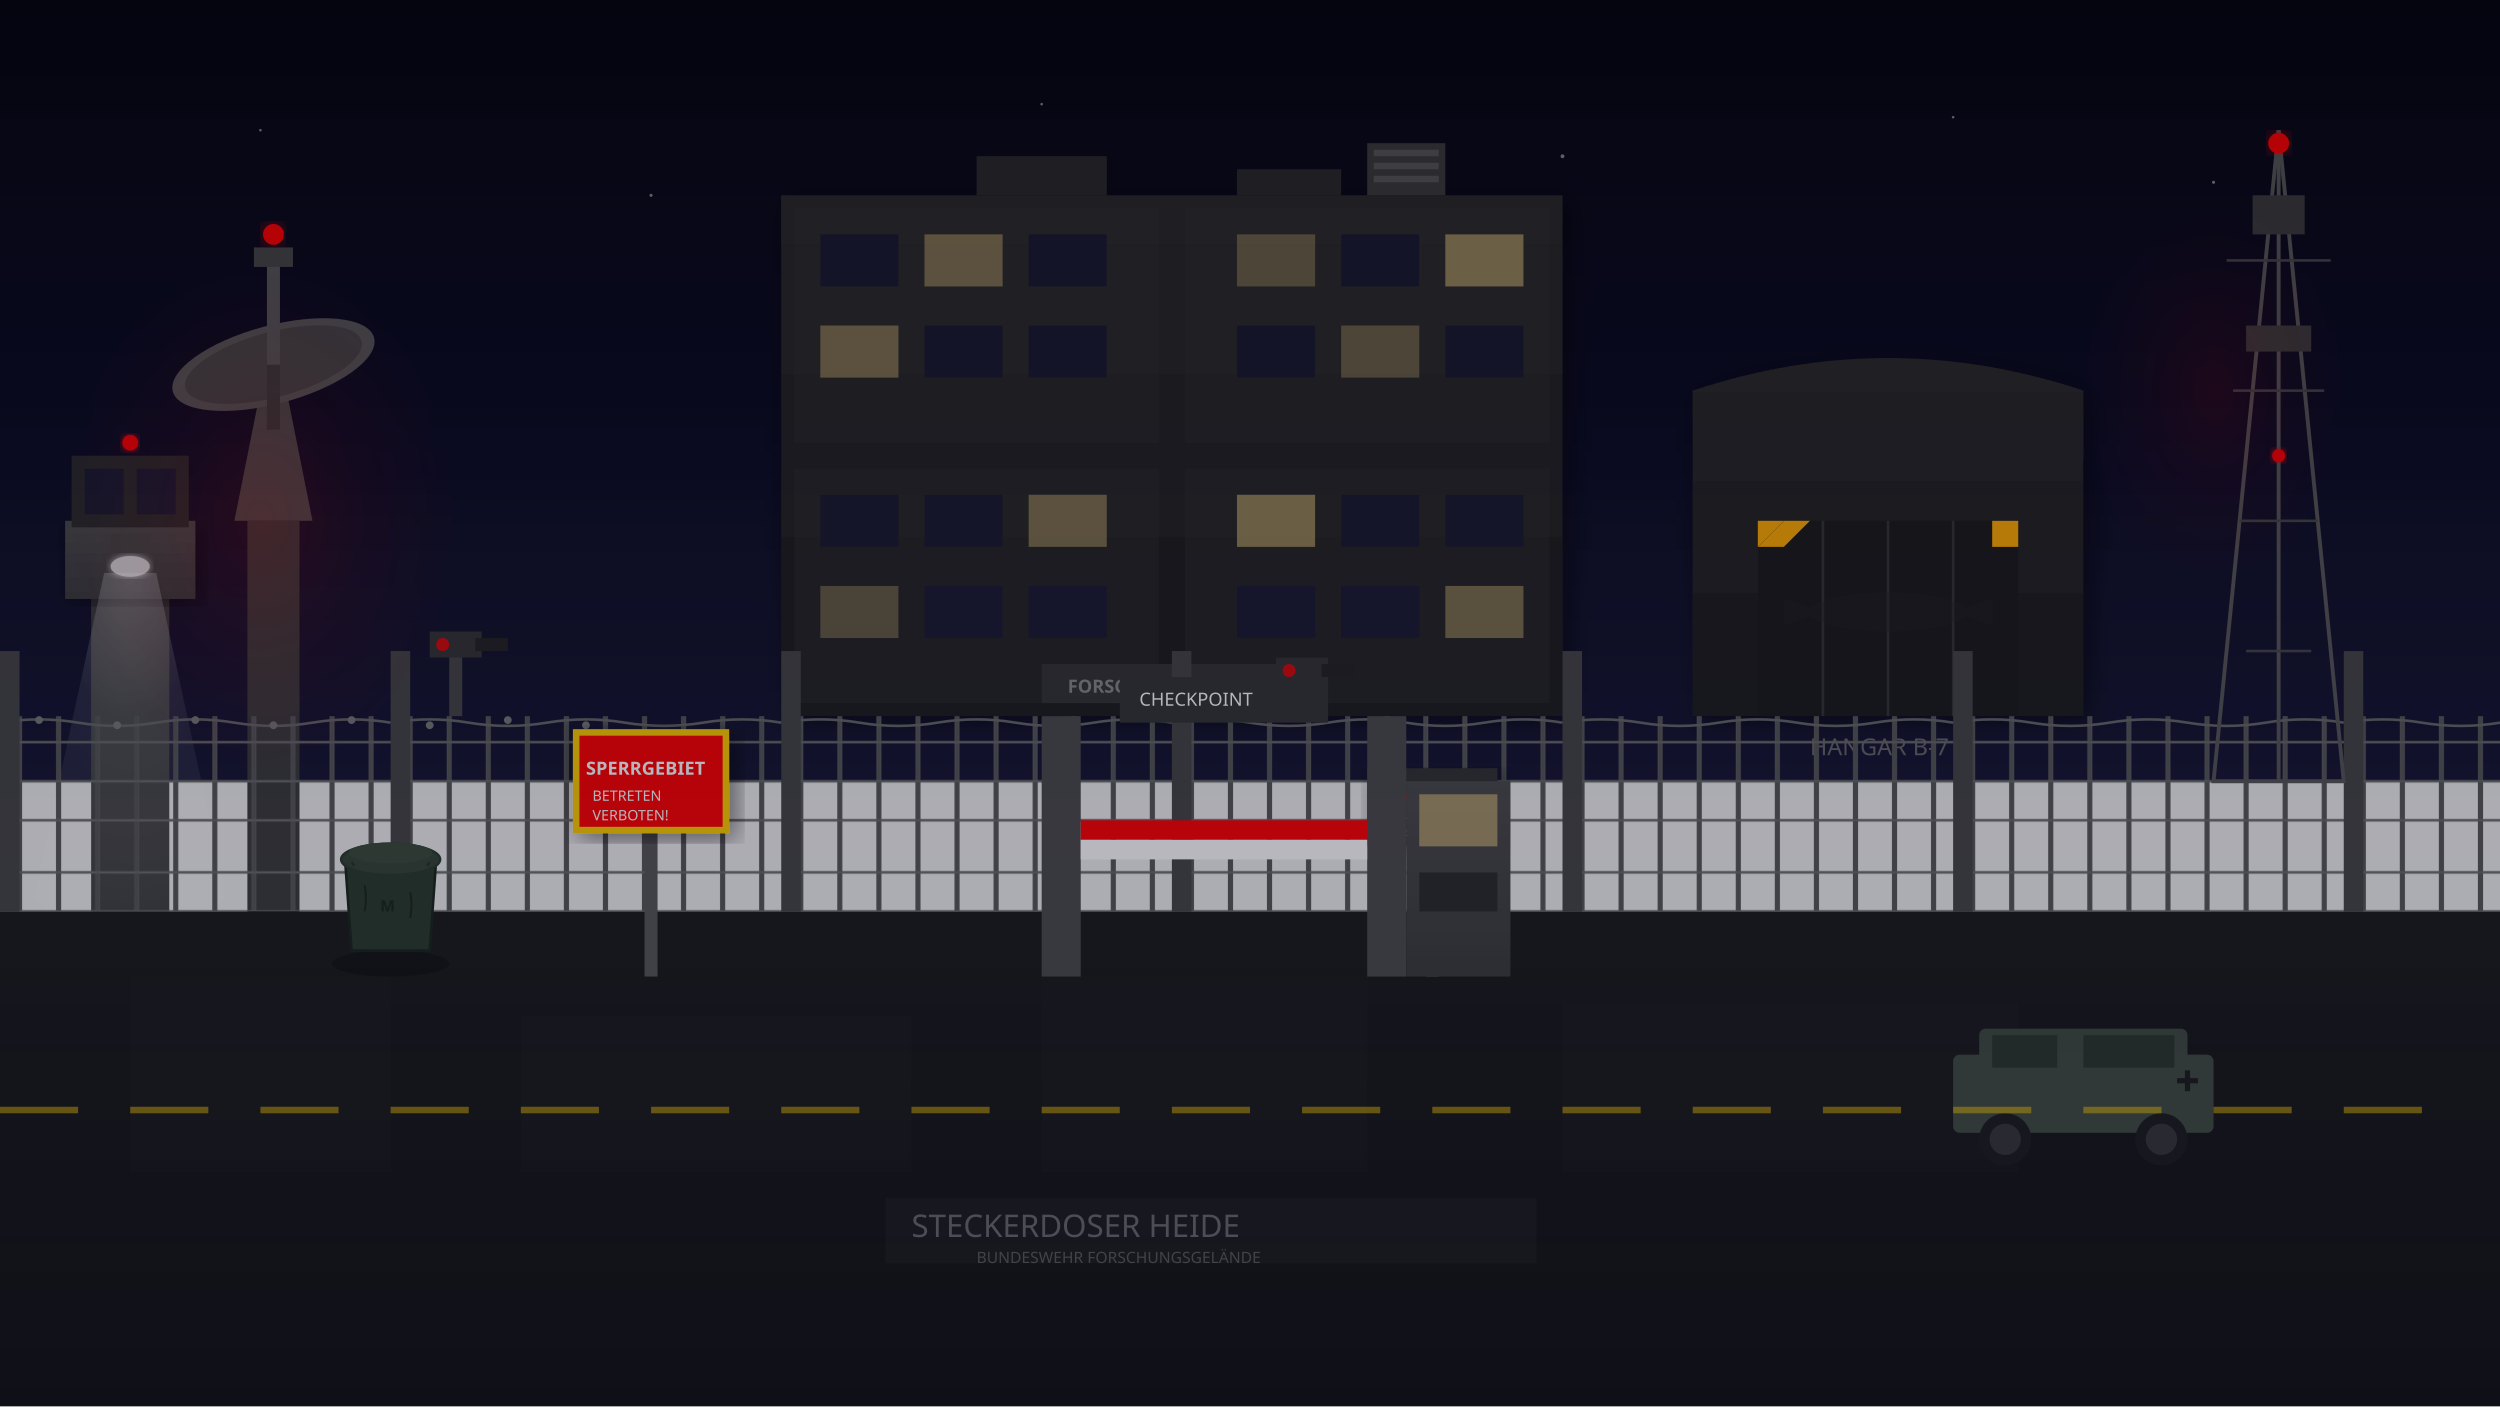
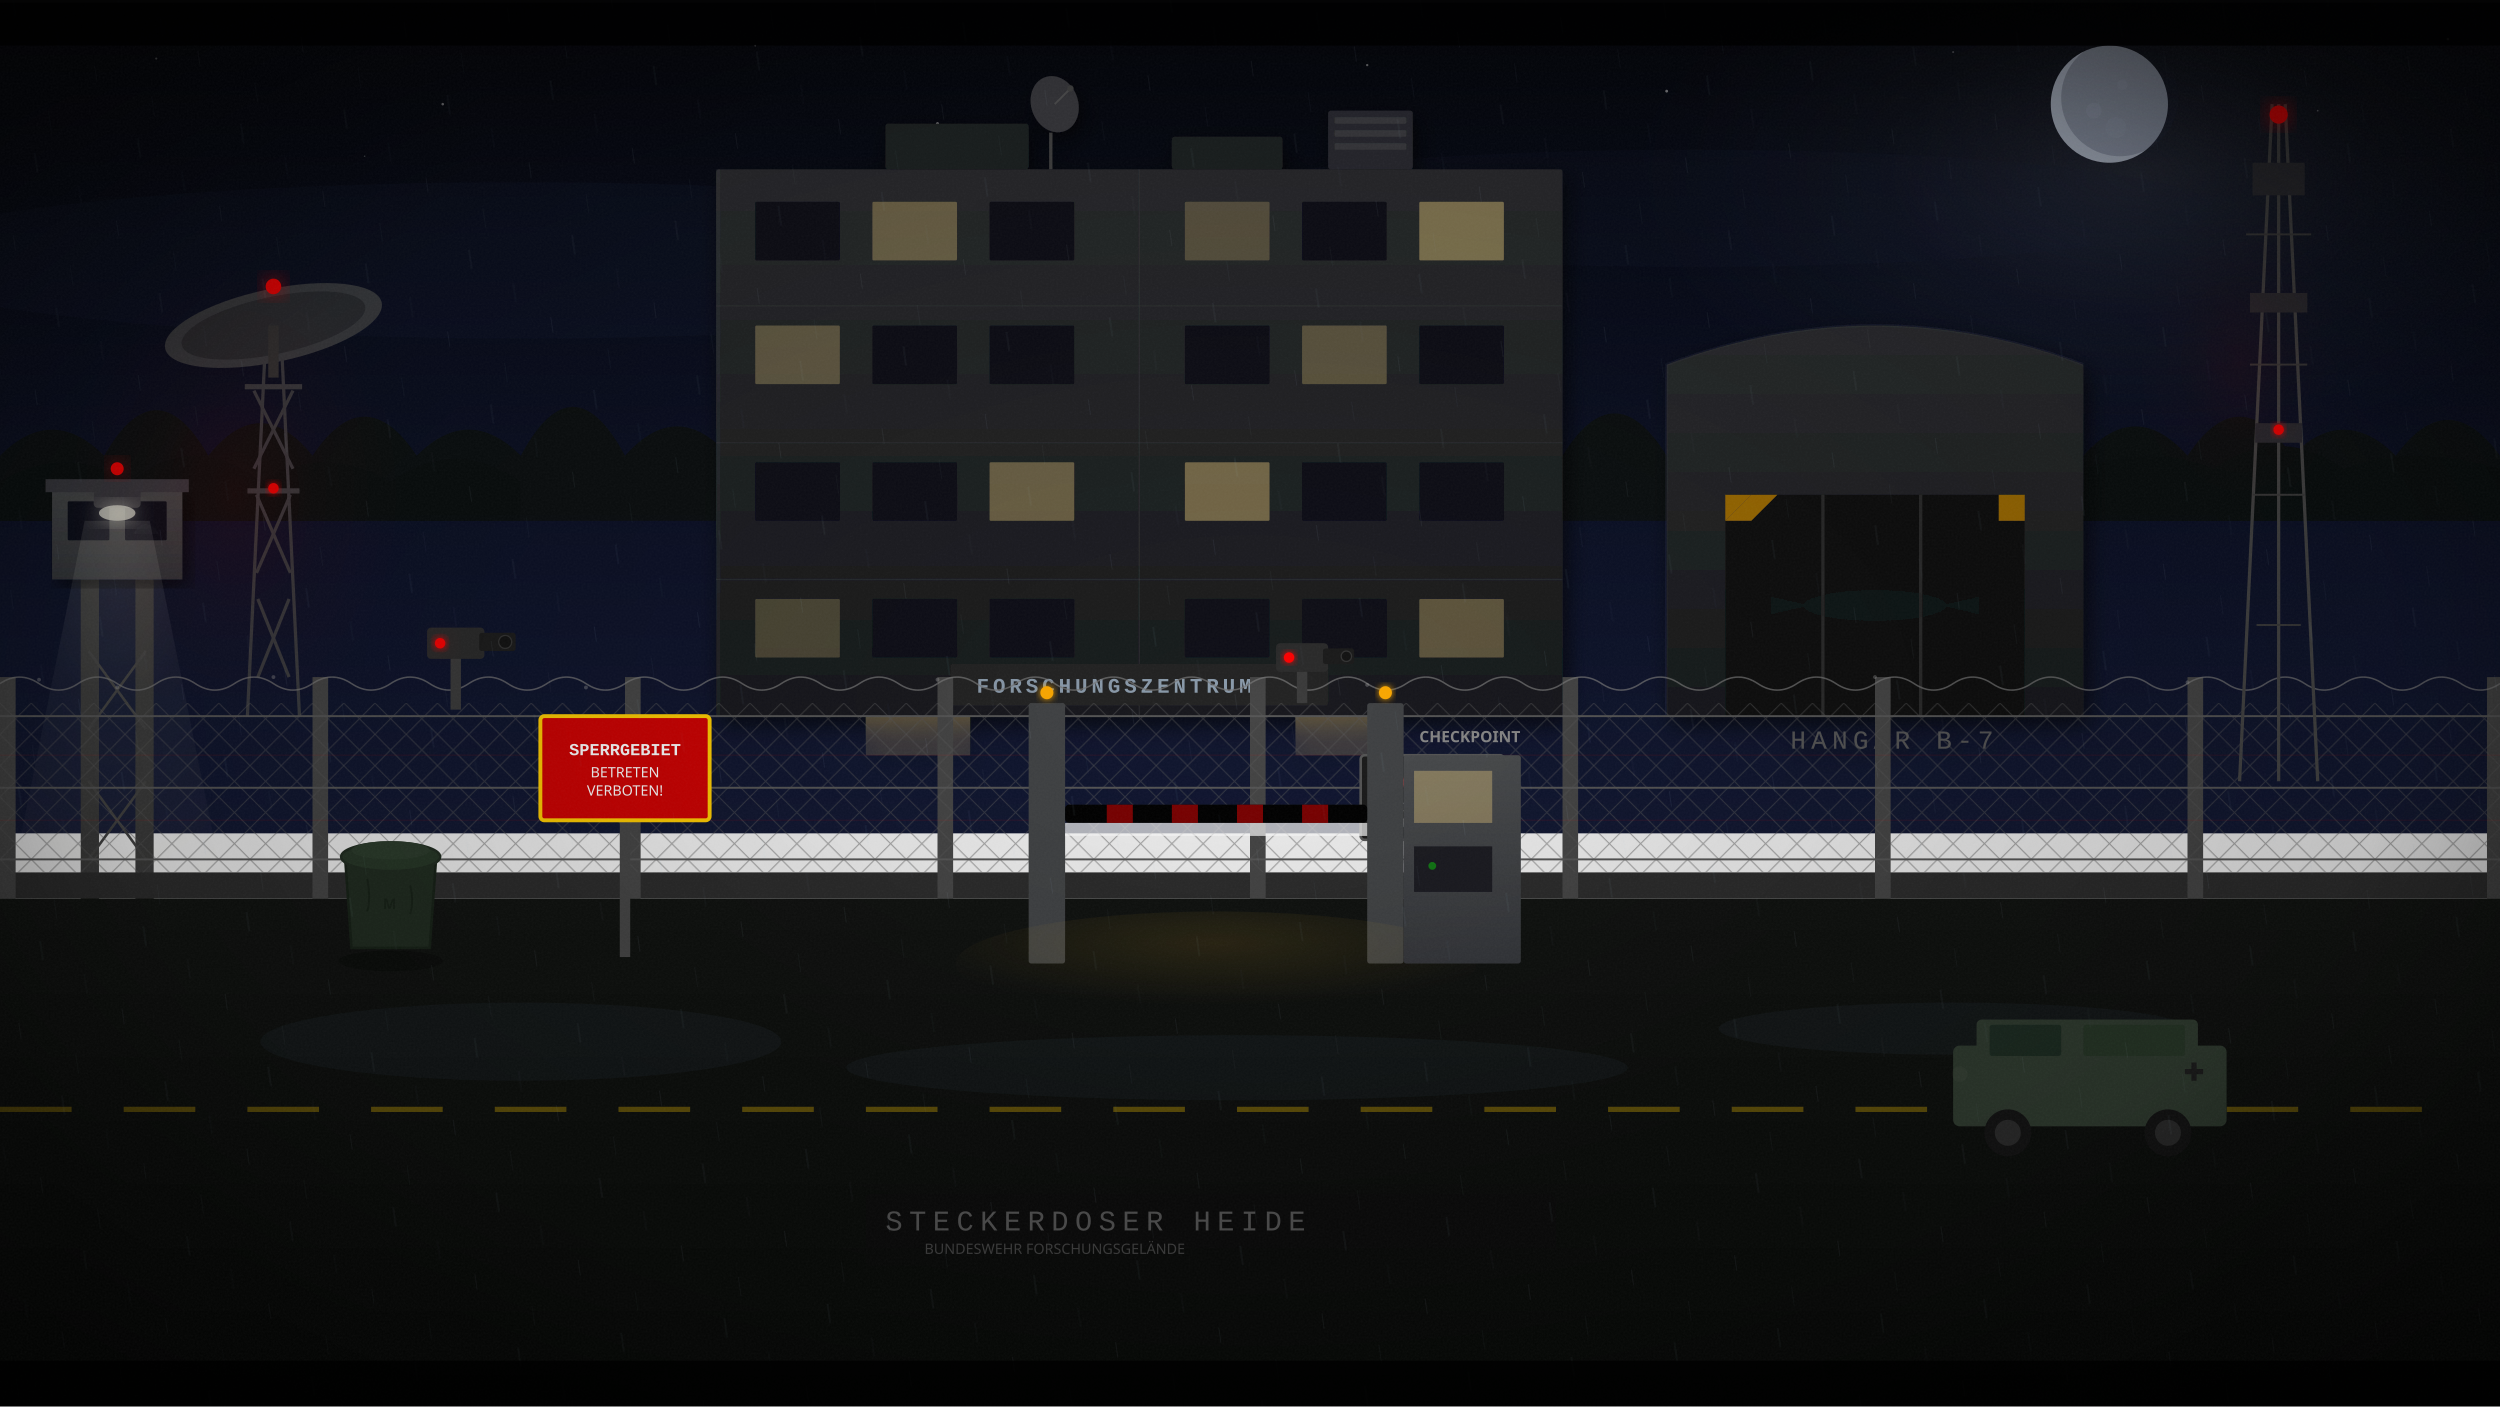
<svg xmlns="http://www.w3.org/2000/svg" viewBox="0 0 1920 1080">
  <defs>
-     <linearGradient id="nightSky" x1="0%" y1="0%" x2="0%" y2="100%">
-       <stop offset="0%" style="stop-color:#050510" />
-       <stop offset="50%" style="stop-color:#0a0a20" />
-       <stop offset="100%" style="stop-color:#151530" />
+     <linearGradient id="nightSky" x1="0" y1="0" x2="0" y2="1">
+       <stop offset="0%" stop-color="#020308" />
+       <stop offset="30%" stop-color="#060a18" />
+       <stop offset="60%" stop-color="#0a0f25" />
+       <stop offset="100%" stop-color="#0f1530" />
    </linearGradient>
-     <linearGradient id="ground" x1="0%" y1="0%" x2="0%" y2="100%">
-       <stop offset="0%" style="stop-color:#1a1a1a" />
-       <stop offset="100%" style="stop-color:#0d0d0d" />
+     <linearGradient id="ground" x1="0" y1="0" x2="0" y2="1">
+       <stop offset="0%" stop-color="#0e100e" />
+       <stop offset="100%" stop-color="#060806" />
    </linearGradient>
-     <linearGradient id="buildingGrad" x1="0%" y1="0%" x2="0%" y2="100%">
-       <stop offset="0%" style="stop-color:#2a2a2a" />
-       <stop offset="100%" style="stop-color:#1a1a1a" />
+     <linearGradient id="buildingGrad" x1="0" y1="0" x2="0" y2="1">
+       <stop offset="0%" stop-color="#2a2c2e" />
+       <stop offset="100%" stop-color="#16181a" />
    </linearGradient>
-     <linearGradient id="concreteGrad" x1="0%" y1="0%" x2="0%" y2="100%">
-       <stop offset="0%" style="stop-color:#4a4a4a" />
-       <stop offset="100%" style="stop-color:#3a3a3a" />
+     <linearGradient id="concreteGrad" x1="0" y1="0" x2="0" y2="1">
+       <stop offset="0%" stop-color="#484a4c" />
+       <stop offset="100%" stop-color="#34363a" />
    </linearGradient>
+     <linearGradient id="asphaltGrad" x1="0" y1="0" x2="0" y2="1">
+       <stop offset="0%" stop-color="#1a1c1a" />
+       <stop offset="100%" stop-color="#0c0e0c" />
+     </linearGradient>
+     <radialGradient id="moonGlow" cx="85%" cy="12%" r="20%">
+       <stop offset="0%" stop-color="rgba(200,210,240,0.15)" />
+       <stop offset="50%" stop-color="rgba(150,170,210,0.05)" />
+       <stop offset="100%" stop-color="rgba(100,120,160,0)" />
+     </radialGradient>
+     <radialGradient id="searchBeam" cx="50%" cy="0%" r="100%">
+       <stop offset="0%" stop-color="rgba(255,255,240,0.25)" />
+       <stop offset="30%" stop-color="rgba(255,255,240,0.08)" />
+       <stop offset="100%" stop-color="rgba(255,255,240,0)" />
+     </radialGradient>
+     <radialGradient id="windowWarm" cx="50%" cy="50%" r="50%">
+       <stop offset="0%" stop-color="rgba(255,220,140,0.5)" />
+       <stop offset="100%" stop-color="rgba(255,200,100,0)" />
+     </radialGradient>
    <radialGradient id="redGlow" cx="50%" cy="50%" r="50%">
-       <stop offset="0%" style="stop-color:#ff0000;stop-opacity:0.8" />
-       <stop offset="50%" style="stop-color:#ff0000;stop-opacity:0.3" />
-       <stop offset="100%" style="stop-color:#ff0000;stop-opacity:0" />
-     </radialGradient>
-     <radialGradient id="searchLight" cx="50%" cy="0%" r="100%">
-       <stop offset="0%" style="stop-color:#ffffff;stop-opacity:0.3" />
-       <stop offset="30%" style="stop-color:#ffffff;stop-opacity:0.1" />
-       <stop offset="100%" style="stop-color:#ffffff;stop-opacity:0" />
-     </radialGradient>
-     <radialGradient id="windowLight" cx="50%" cy="50%" r="50%">
-       <stop offset="0%" style="stop-color:#ffdd88;stop-opacity:0.6" />
-       <stop offset="100%" style="stop-color:#ffdd88;stop-opacity:0" />
-     </radialGradient>
-     <filter id="glow">
+       <stop offset="0%" stop-color="rgba(255,0,0,0.7)" />
+       <stop offset="50%" stop-color="rgba(255,0,0,0.2)" />
+       <stop offset="100%" stop-color="rgba(255,0,0,0)" />
+     </radialGradient>
+     <radialGradient id="gateLightGlow" cx="50%" cy="30%" r="60%">
+       <stop offset="0%" stop-color="rgba(255,200,50,0.4)" />
+       <stop offset="100%" stop-color="rgba(255,200,50,0)" />
+     </radialGradient>
+     <radialGradient id="vignette" cx="50%" cy="50%" r="65%">
+       <stop offset="0%" stop-color="transparent" />
+       <stop offset="70%" stop-color="rgba(0,0,0,0.2)" />
+       <stop offset="100%" stop-color="rgba(0,0,0,0.65)" />
+     </radialGradient>
+     <filter id="glow" x="-30%" y="-30%" width="160%" height="160%">
      <feGaussianBlur stdDeviation="3" result="blur" />
      <feMerge>
        <feMergeNode in="blur" />
        <feMergeNode in="SourceGraphic" />
      </feMerge>
    </filter>
-     <filter id="strongGlow">
+     <filter id="strongGlow" x="-50%" y="-50%" width="200%" height="200%">
      <feGaussianBlur stdDeviation="8" result="blur" />
      <feMerge>
        <feMergeNode in="blur" />
        <feMergeNode in="SourceGraphic" />
      </feMerge>
    </filter>
-     <filter id="shadow">
-       <feDropShadow dx="5" dy="5" stdDeviation="10" flood-opacity="0.5" />
+     <filter id="shadow" x="-5%" y="-5%" width="115%" height="115%">
+       <feDropShadow dx="4" dy="6" stdDeviation="8" flood-color="rgba(0,0,0,0.7)" />
    </filter>
-     <pattern id="fencePattern" patternUnits="userSpaceOnUse" width="30" height="100">
-       <rect x="13" y="0" width="4" height="100" fill="#555" />
-       <line x1="0" y1="20" x2="30" y2="20" stroke="#666" stroke-width="2" />
-       <line x1="0" y1="50" x2="30" y2="50" stroke="#666" stroke-width="2" />
-       <line x1="0" y1="80" x2="30" y2="80" stroke="#666" stroke-width="2" />
+     <filter id="filmGrain">
+       <feTurbulence type="fractalNoise" baseFrequency="0.65" numOctaves="3" result="noise" />
+       <feColorMatrix type="saturate" values="0" in="noise" result="grayNoise" />
+       <feBlend in="SourceGraphic" in2="grayNoise" mode="multiply" />
+     </filter>
+     <pattern id="fenceWire" patternUnits="userSpaceOnUse" width="24" height="24">
+       <line x1="0" y1="0" x2="24" y2="24" stroke="#555" stroke-width="0.8" />
+       <line x1="24" y1="0" x2="0" y2="24" stroke="#555" stroke-width="0.8" />
+     </pattern>
+     <pattern id="rain" patternUnits="userSpaceOnUse" width="80" height="120" patternTransform="rotate(-8)">
+       <line x1="10" y1="0" x2="10" y2="15" stroke="rgba(180,200,220,0.12)" stroke-width="0.8" />
+       <line x1="40" y1="30" x2="40" y2="45" stroke="rgba(180,200,220,0.08)" stroke-width="0.6" />
+       <line x1="65" y1="60" x2="65" y2="72" stroke="rgba(180,200,220,0.1)" stroke-width="0.7" />
+       <line x1="25" y1="90" x2="25" y2="105" stroke="rgba(180,200,220,0.07)" stroke-width="0.6" />
    </pattern>
  </defs>
-   <rect width="1920" height="600" fill="url(#nightSky)" />
-   <g fill="#fff" opacity="0.5">
-     <circle cx="200" cy="100" r="1" />
-     <circle cx="500" cy="150" r="1.2" />
-     <circle cx="800" cy="80" r="1" />
-     <circle cx="1200" cy="120" r="1.5" />
-     <circle cx="1500" cy="90" r="1" />
-     <circle cx="1700" cy="140" r="1.2" />
-   </g>
-   <g transform="translate(600, 150)">
-     <rect width="600" height="400" fill="url(#buildingGrad)" filter="url(#shadow)" />
-     <g fill="#333" opacity="0.3">
-       <rect x="10" y="10" width="280" height="180" />
-       <rect x="310" y="10" width="280" height="180" />
-       <rect x="10" y="210" width="280" height="180" />
-       <rect x="310" y="210" width="280" height="180" />
-     </g>
+   <rect width="1920" height="640" fill="url(#nightSky)" />
+   <g fill="#fff">
+     <circle cx="120" cy="45" r="0.8" opacity="0.4" />
+     <circle cx="340" cy="80" r="1" opacity="0.5" />
+     <circle cx="580" cy="35" r="0.7" opacity="0.35" />
+     <circle cx="720" cy="95" r="1.2" opacity="0.55">
+       <animate attributeName="opacity" values="0.55;0.3;0.55" dur="4s" repeatCount="indefinite" />
+     </circle>
+     <circle cx="1050" cy="50" r="0.9" opacity="0.4" />
+     <circle cx="1280" cy="70" r="1.1" opacity="0.5">
+       <animate attributeName="opacity" values="0.5;0.25;0.5" dur="5s" repeatCount="indefinite" />
+     </circle>
+     <circle cx="1500" cy="40" r="0.8" opacity="0.3" />
+     <circle cx="1780" cy="85" r="0.7" opacity="0.4" />
+     <circle cx="1880" cy="30" r="1" opacity="0.45" />
+     <circle cx="280" cy="120" r="0.6" opacity="0.3" />
+     <circle cx="950" cy="110" r="0.8" opacity="0.35" />
+   </g>
+   <g transform="translate(1620, 80)">
+     <circle cx="0" cy="0" r="45" fill="#c8d0e0" opacity="0.9" />
+     <circle cx="8" cy="-5" r="45" fill="url(#nightSky)" opacity="0.25" />
+     <circle cx="-12" cy="5" r="6" fill="rgba(160,170,190,0.3)" />
+     <circle cx="10" cy="-15" r="4" fill="rgba(160,170,190,0.25)" />
+     <circle cx="5" cy="18" r="8" fill="rgba(160,170,190,0.2)" />
+   </g>
+   <rect width="1920" height="1080" fill="url(#moonGlow)" />
+   <g opacity="0.15">
+     <ellipse cx="400" cy="200" rx="500" ry="60" fill="#1a2040">
+       <animateTransform attributeName="transform" type="translate" values="0,0;80,0;0,0" dur="40s" repeatCount="indefinite" />
+     </ellipse>
+     <ellipse cx="1300" cy="160" rx="400" ry="45" fill="#151a35">
+       <animateTransform attributeName="transform" type="translate" values="0,0;-60,0;0,0" dur="35s" repeatCount="indefinite" />
+     </ellipse>
+   </g>
+   <g opacity="0.8">
+     <path d="M0,350 Q40,310 80,350 Q120,280 160,350 Q200,300 240,350 Q280,290 320,350 Q360,310 400,350 Q440,275 480,350 Q520,305 560,350 Q600,285 640,350 Q680,310 720,350 Q760,295 800,350 Q840,315 880,350 Q920,280 960,350 Q1000,305 1040,350 Q1080,290 1120,350 Q1160,310 1200,350 Q1240,285 1280,350 Q1320,300 1360,350 Q1400,290 1440,350 Q1480,315 1520,350 Q1560,280 1600,350 Q1640,305 1680,350 Q1720,290 1760,350 Q1800,310 1840,350 Q1880,295 1920,350 L1920,400 L0,400 Z" fill="#0a0e0a" />
+     <path d="M0,370 Q50,340 100,370 Q150,330 200,370 Q250,340 300,370 Q350,335 400,370 L400,400 L0,400 Z" fill="#080c08" />
+     <path d="M1500,360 Q1550,330 1600,360 Q1650,340 1700,360 Q1750,325 1800,360 Q1850,340 1920,360 L1920,400 L1500,400 Z" fill="#080c08" />
+   </g>
+   <g transform="translate(550, 130)" filter="url(#shadow)">
+     <rect width="650" height="420" fill="url(#buildingGrad)" rx="2" />
+     <g stroke="rgba(60,60,65,0.4)" stroke-width="1" fill="none">
+       <line x1="0" y1="105" x2="650" y2="105" />
+       <line x1="0" y1="210" x2="650" y2="210" />
+       <line x1="0" y1="315" x2="650" y2="315" />
+       <line x1="325" y1="0" x2="325" y2="420" />
+     </g>
+     <rect x="0" y="0" width="3" height="420" fill="rgba(150,170,200,0.06)" />
    <g>
-       <rect x="30" y="30" width="60" height="40" fill="#1a1a30" />
-       <rect x="110" y="30" width="60" height="40" fill="#ffdd88" opacity="0.4">
-         <animate attributeName="opacity" values="0.4;0.6;0.4" dur="5s" repeatCount="indefinite" />
+       <rect x="30" y="25" width="65" height="45" fill="#0a0c18" rx="1" />
+       <rect x="120" y="25" width="65" height="45" fill="#ffdd88" opacity="0.35" rx="1">
+         <animate attributeName="opacity" values="0.35;0.55;0.35" dur="6s" repeatCount="indefinite" />
      </rect>
-       <rect x="190" y="30" width="60" height="40" fill="#1a1a30" />
-       <rect x="350" y="30" width="60" height="40" fill="#ffdd88" opacity="0.3" />
-       <rect x="430" y="30" width="60" height="40" fill="#1a1a30" />
-       <rect x="510" y="30" width="60" height="40" fill="#ffdd88" opacity="0.5">
-         <animate attributeName="opacity" values="0.5;0.3;0.5" dur="4s" repeatCount="indefinite" />
+       <rect x="210" y="25" width="65" height="45" fill="#0a0c18" rx="1" />
+       <rect x="360" y="25" width="65" height="45" fill="#ffdd88" opacity="0.25" rx="1" />
+       <rect x="450" y="25" width="65" height="45" fill="#0a0c18" rx="1" />
+       <rect x="540" y="25" width="65" height="45" fill="#ffdd88" opacity="0.45" rx="1">
+         <animate attributeName="opacity" values="0.45;0.25;0.45" dur="5s" repeatCount="indefinite" />
      </rect>
-       <rect x="30" y="100" width="60" height="40" fill="#ffdd88" opacity="0.4" />
-       <rect x="110" y="100" width="60" height="40" fill="#1a1a30" />
-       <rect x="190" y="100" width="60" height="40" fill="#1a1a30" />
-       <rect x="350" y="100" width="60" height="40" fill="#1a1a30" />
-       <rect x="430" y="100" width="60" height="40" fill="#ffdd88" opacity="0.3">
-         <animate attributeName="opacity" values="0.3;0.5;0.3" dur="6s" repeatCount="indefinite" />
+       <rect x="30" y="120" width="65" height="45" fill="#ffdd88" opacity="0.3" rx="1" />
+       <rect x="120" y="120" width="65" height="45" fill="#0a0c18" rx="1" />
+       <rect x="210" y="120" width="65" height="45" fill="#0a0c18" rx="1" />
+       <rect x="360" y="120" width="65" height="45" fill="#0a0c18" rx="1" />
+       <rect x="450" y="120" width="65" height="45" fill="#ffdd88" opacity="0.28" rx="1">
+         <animate attributeName="opacity" values="0.28;0.5;0.28" dur="7s" repeatCount="indefinite" />
      </rect>
-       <rect x="510" y="100" width="60" height="40" fill="#1a1a30" />
-       <rect x="30" y="230" width="60" height="40" fill="#1a1a30" />
-       <rect x="110" y="230" width="60" height="40" fill="#1a1a30" />
-       <rect x="190" y="230" width="60" height="40" fill="#ffdd88" opacity="0.4" />
-       <rect x="350" y="230" width="60" height="40" fill="#ffdd88" opacity="0.5" />
-       <rect x="430" y="230" width="60" height="40" fill="#1a1a30" />
-       <rect x="510" y="230" width="60" height="40" fill="#1a1a30" />
-       <rect x="30" y="300" width="60" height="40" fill="#ffdd88" opacity="0.3" />
-       <rect x="110" y="300" width="60" height="40" fill="#1a1a30" />
-       <rect x="190" y="300" width="60" height="40" fill="#1a1a30" />
-       <rect x="350" y="300" width="60" height="40" fill="#1a1a30" />
-       <rect x="430" y="300" width="60" height="40" fill="#1a1a30" />
-       <rect x="510" y="300" width="60" height="40" fill="#ffdd88" opacity="0.4">
-         <animate attributeName="opacity" values="0.4;0.2;0.4" dur="3s" repeatCount="indefinite" />
+       <rect x="540" y="120" width="65" height="45" fill="#0a0c18" rx="1" />
+       <rect x="30" y="225" width="65" height="45" fill="#0a0c18" rx="1" />
+       <rect x="120" y="225" width="65" height="45" fill="#0a0c18" rx="1" />
+       <rect x="210" y="225" width="65" height="45" fill="#ffdd88" opacity="0.35" rx="1" />
+       <rect x="360" y="225" width="65" height="45" fill="#ffdd88" opacity="0.4" rx="1" />
+       <rect x="450" y="225" width="65" height="45" fill="#0a0c18" rx="1" />
+       <rect x="540" y="225" width="65" height="45" fill="#0a0c18" rx="1" />
+       <rect x="30" y="330" width="65" height="45" fill="#ffdd88" opacity="0.22" rx="1" />
+       <rect x="120" y="330" width="65" height="45" fill="#0a0c18" rx="1" />
+       <rect x="210" y="330" width="65" height="45" fill="#0a0c18" rx="1" />
+       <rect x="360" y="330" width="65" height="45" fill="#0a0c18" rx="1" />
+       <rect x="450" y="330" width="65" height="45" fill="#0a0c18" rx="1" />
+       <rect x="540" y="330" width="65" height="45" fill="#ffdd88" opacity="0.3" rx="1">
+         <animate attributeName="opacity" values="0.3;0.15;0.3" dur="4s" repeatCount="indefinite" />
      </rect>
    </g>
-     <rect x="200" y="360" width="200" height="30" fill="#333" />
-     <text x="220" y="382" fill="#888" font-family="sans-serif" font-size="14" font-weight="bold">FORSCHUNGSZENTRUM</text>
-     <rect x="150" y="-30" width="100" height="30" fill="#2a2a2a" />
-     <rect x="350" y="-20" width="80" height="20" fill="#2a2a2a" />
-     <rect x="450" y="-40" width="60" height="40" fill="#3a3a3a" />
-     <g fill="#555">
-       <rect x="455" y="-35" width="50" height="5" />
-       <rect x="455" y="-25" width="50" height="5" />
-       <rect x="455" y="-15" width="50" height="5" />
-     </g>
-   </g>
-   <g transform="translate(150, 200)">
-     <rect x="40" y="200" width="40" height="350" fill="#3a3a3a" />
-     <polygon points="30,200 60,50 90,200" fill="#4a4a4a" />
-     <g transform="translate(60, 80)">
-       <ellipse rx="80" ry="30" fill="#555" transform="rotate(-15)" />
-       <ellipse rx="70" ry="25" fill="#444" transform="rotate(-15)" />
-       <rect x="-5" y="0" width="10" height="50" fill="#3a3a3a" />
-       <animateTransform attributeName="transform" type="rotate" values="0;5;0;-5;0" dur="8s" repeatCount="indefinite" />
-     </g>
-     <rect x="55" y="0" width="10" height="80" fill="#555" />
-     <rect x="45" y="-10" width="30" height="15" fill="#444" />
-     <circle cx="60" cy="-20" r="8" fill="#ff0000" filter="url(#strongGlow)">
-       <animate attributeName="opacity" values="1;0.3;1" dur="2s" repeatCount="indefinite" />
-     </circle>
-   </g>
-   <g transform="translate(1300, 300)">
-     <path d="M0,250 L0,0 Q150,-50 300,0 L300,250 Z" fill="url(#buildingGrad)" filter="url(#shadow)" />
-     <rect x="50" y="100" width="200" height="150" fill="#1a1a1a" />
-     <g stroke="#333" stroke-width="2">
-       <line x1="100" y1="100" x2="100" y2="250" />
-       <line x1="150" y1="100" x2="150" y2="250" />
-       <line x1="200" y1="100" x2="200" y2="250" />
-     </g>
-     <g fill="#ffaa00">
-       <polygon points="50,100 70,100 50,120" />
-       <polygon points="70,100 90,100 70,120 50,120" />
-       <polygon points="230,100 250,100 250,120 230,120" />
-     </g>
-     <g transform="translate(100, 150)" opacity="0.3">
-       <ellipse cx="50" cy="20" rx="60" ry="15" fill="#222" />
-       <rect x="20" y="15" width="60" height="10" fill="#222" />
-       <polygon points="0,20 -30,10 -30,30" fill="#222" />
-       <polygon points="100,20 130,10 130,30" fill="#222" />
-     </g>
-     <text x="90" y="280" fill="#666" font-family="stencil, sans-serif" font-size="18">HANGAR B-7</text>
-   </g>
-   <g transform="translate(50, 350)">
-     <rect x="20" y="100" width="60" height="250" fill="#3a3a3a" />
-     <rect x="0" y="50" width="100" height="60" fill="url(#concreteGrad)" filter="url(#shadow)" />
-     <rect x="5" y="0" width="90" height="55" fill="#2a2a2a" />
-     <rect x="15" y="10" width="30" height="35" fill="#1a1a30" />
-     <rect x="55" y="10" width="30" height="35" fill="#1a1a30" />
-     <g transform="translate(50, 60)">
-       <rect x="-15" y="0" width="30" height="20" fill="#444" />
-       <ellipse cx="0" cy="25" rx="15" ry="8" fill="#fff" opacity="0.8" filter="url(#glow)" />
-       <polygon points="-20,30 20,30 100,400 -100,400" fill="url(#searchLight)">
-         <animateTransform attributeName="transform" type="rotate" values="-20;20;-20" dur="6s" repeatCount="indefinite" />
+     <g opacity="0.15">
+       <rect x="115" y="420" width="80" height="30" fill="#ffdd88" />
+       <rect x="445" y="420" width="80" height="30" fill="#ffdd88" />
+     </g>
+     <rect x="180" y="380" width="290" height="32" fill="#222" rx="2" />
+     <text x="200" y="402" fill="#8a9aaa" font-family="'Courier New', monospace" font-size="16" font-weight="bold" letter-spacing="3">FORSCHUNGSZENTRUM</text>
+     <rect x="130" y="-35" width="110" height="35" fill="#1e2022" rx="2" />
+     <rect x="350" y="-25" width="85" height="25" fill="#1e2022" rx="2" />
+     <rect x="470" y="-45" width="65" height="45" fill="#2a2c30" rx="2" />
+     <g fill="rgba(80,80,85,0.5)">
+       <rect x="475" y="-40" width="55" height="5" rx="1" />
+       <rect x="475" y="-30" width="55" height="5" rx="1" />
+       <rect x="475" y="-20" width="55" height="5" rx="1" />
+     </g>
+     <g transform="translate(260,-50)">
+       <ellipse cx="0" cy="0" rx="18" ry="22" fill="#3a3a40" transform="rotate(-20)" />
+       <line x1="0" y1="0" x2="12" y2="-12" stroke="#555" stroke-width="1.5" />
+       <circle cx="12" cy="-12" r="2.5" fill="#444" />
+       <line x1="-3" y1="22" x2="-3" y2="50" stroke="#444" stroke-width="2.5" />
+     </g>
+   </g>
+   <g transform="translate(150, 180)">
+     <g stroke="#3a3c40" stroke-width="2.5" fill="none">
+       <line x1="40" y1="370" x2="55" y2="60" />
+       <line x1="80" y1="370" x2="65" y2="60" />
+       <line x1="45" y1="120" x2="75" y2="180" />
+       <line x1="75" y1="120" x2="45" y2="180" />
+       <line x1="47" y1="200" x2="73" y2="260" />
+       <line x1="73" y1="200" x2="47" y2="260" />
+       <line x1="48" y1="280" x2="72" y2="340" />
+       <line x1="72" y1="280" x2="48" y2="340" />
+     </g>
+     <rect x="38" y="115" width="44" height="4" fill="#3a3c40" />
+     <rect x="40" y="195" width="40" height="4" fill="#3a3c40" />
+     <g transform="translate(60, 70)">
+       <g>
+         <animateTransform attributeName="transform" type="rotate" values="0;6;0;-6;0" dur="10s" repeatCount="indefinite" />
+         <ellipse rx="85" ry="28" fill="#3a3c40" transform="rotate(-12)" />
+         <ellipse rx="72" ry="22" fill="#2a2c30" transform="rotate(-12)" />
+         <rect x="-4" y="0" width="8" height="40" fill="#333" />
+       </g>
+     </g>
+     <circle cx="60" cy="40" r="6" fill="#ff0000" filter="url(#strongGlow)">
+       <animate attributeName="opacity" values="1;0.15;1" dur="1.8s" repeatCount="indefinite" />
+     </circle>
+     <circle cx="60" cy="195" r="4" fill="#ff0000" filter="url(#glow)">
+       <animate attributeName="opacity" values="0.2;1;0.2" dur="1.8s" repeatCount="indefinite" />
+     </circle>
+   </g>
+   <g transform="translate(1280, 280)" filter="url(#shadow)">
+     <path d="M0,270 L0,0 Q160,-60 320,0 L320,270 Z" fill="url(#buildingGrad)" />
+     <path d="M0,270 L0,0 Q160,-60 320,0" fill="none" stroke="rgba(150,170,200,0.04)" stroke-width="2" />
+     <rect x="45" y="100" width="230" height="170" fill="#0e1010" rx="1" />
+     <g stroke="#2a2a2a" stroke-width="2.5">
+       <line x1="120" y1="100" x2="120" y2="270" />
+       <line x1="195" y1="100" x2="195" y2="270" />
+     </g>
+     <g>
+       <polygon points="45,100 65,100 45,120" fill="#ffaa00" opacity="0.6" />
+       <polygon points="65,100 85,100 65,120 45,120" fill="#ffaa00" opacity="0.6" />
+       <polygon points="255,100 275,100 275,120 255,120" fill="#ffaa00" opacity="0.6" />
+     </g>
+     <g transform="translate(115, 170)" opacity="0.2">
+       <ellipse cx="45" cy="15" rx="55" ry="12" fill="#1a1a1a" />
+       <rect x="15" y="10" width="60" height="8" fill="#1a1a1a" />
+       <polygon points="-5,15 -35,8 -35,22" fill="#1a1a1a" />
+       <polygon points="95,15 125,8 125,22" fill="#1a1a1a" />
+     </g>
+     <text x="95" y="295" fill="#555" font-family="'Courier New', monospace" font-size="20" letter-spacing="4">HANGAR B-7</text>
+   </g>
+   <g transform="translate(40, 320)">
+     <rect x="22" y="120" width="14" height="280" fill="#333" />
+     <rect x="64" y="120" width="14" height="280" fill="#333" />
+     <line x1="28" y1="180" x2="72" y2="240" stroke="#3a3a3a" stroke-width="2" />
+     <line x1="72" y1="180" x2="28" y2="240" stroke="#3a3a3a" stroke-width="2" />
+     <line x1="28" y1="280" x2="72" y2="340" stroke="#3a3a3a" stroke-width="2" />
+     <line x1="72" y1="280" x2="28" y2="340" stroke="#3a3a3a" stroke-width="2" />
+     <rect x="0" y="55" width="100" height="70" fill="url(#concreteGrad)" filter="url(#shadow)" />
+     <rect x="-5" y="48" width="110" height="10" fill="#3a3a40" />
+     <rect x="12" y="65" width="32" height="30" fill="#0a0c18" rx="1" />
+     <rect x="56" y="65" width="32" height="30" fill="#0a0c18" rx="1" />
+     <path d="M62,90 Q72,75 82,90" fill="rgba(20,25,35,0.5)" />
+     <g transform="translate(50, 50)">
+       <rect x="-18" y="0" width="36" height="20" fill="#3a3a40" rx="3" />
+       <ellipse cx="0" cy="24" rx="14" ry="6" fill="rgba(255,255,240,0.7)" filter="url(#strongGlow)" />
+       <polygon points="-25,30 25,30 120,500 -120,500" fill="url(#searchBeam)" opacity="0.6">
+         <animateTransform attributeName="transform" type="rotate" values="-25;25;-25" dur="7s" repeatCount="indefinite" />
      </polygon>
    </g>
-     <circle cx="50" cy="-10" r="6" fill="#ff0000" filter="url(#glow)">
-       <animate attributeName="opacity" values="1;0.3;1" dur="1.5s" repeatCount="indefinite" />
-     </circle>
-   </g>
-   <g transform="translate(0, 550)">
-     <rect width="1920" height="150" fill="url(#fencePattern)" />
-     <g stroke="#666" stroke-width="2" fill="none">
-       <path d="M0,5 Q30,0 60,5 Q90,10 120,5 Q150,0 180,5 Q210,10 240,5 Q270,0 300,5" />
-       <path d="M300,5 Q330,0 360,5 Q390,10 420,5 Q450,0 480,5 Q510,10 540,5 Q570,0 600,5" />
-       <path d="M600,5 Q630,0 660,5 Q690,10 720,5 Q750,0 780,5 Q810,10 840,5 Q870,0 900,5" />
-       <path d="M900,5 Q930,0 960,5 Q990,10 1020,5 Q1050,0 1080,5 Q1110,10 1140,5 Q1170,0 1200,5" />
-       <path d="M1200,5 Q1230,0 1260,5 Q1290,10 1320,5 Q1350,0 1380,5 Q1410,10 1440,5 Q1470,0 1500,5" />
-       <path d="M1500,5 Q1530,0 1560,5 Q1590,10 1620,5 Q1650,0 1680,5 Q1710,10 1740,5 Q1770,0 1800,5" />
-       <path d="M1800,5 Q1830,0 1860,5 Q1890,10 1920,5" />
-     </g>
-     <g fill="#777">
-       <circle cx="30" cy="3" r="3" />
-       <circle cx="90" cy="7" r="3" />
-       <circle cx="150" cy="3" r="3" />
-       <circle cx="210" cy="7" r="3" />
-       <circle cx="270" cy="3" r="3" />
-       <circle cx="330" cy="7" r="3" />
-       <circle cx="390" cy="3" r="3" />
-       <circle cx="450" cy="7" r="3" />
-     </g>
+     <circle cx="50" cy="40" r="5" fill="#ff0000" filter="url(#strongGlow)">
+       <animate attributeName="opacity" values="1;0.2;1" dur="1.3s" repeatCount="indefinite" />
+     </circle>
+   </g>
+   <g transform="translate(0, 540)">
+     <rect width="1920" height="20" fill="#2a2a2a" y="130" />
    <g fill="#444">
-       <rect x="0" y="-50" width="15" height="200" />
-       <rect x="300" y="-50" width="15" height="200" />
-       <rect x="600" y="-50" width="15" height="200" />
-       <rect x="900" y="-50" width="15" height="200" />
-       <rect x="1200" y="-50" width="15" height="200" />
-       <rect x="1500" y="-50" width="15" height="200" />
-       <rect x="1800" y="-50" width="15" height="200" />
-     </g>
-   </g>
-   <rect y="700" width="1920" height="380" fill="url(#ground)" />
-   <g fill="#1f1f1f" opacity="0.3">
-     <rect x="100" y="750" width="200" height="150" />
-     <rect x="400" y="780" width="300" height="120" />
-     <rect x="800" y="750" width="250" height="150" />
-     <rect x="1200" y="770" width="350" height="130" />
-   </g>
-   <g transform="translate(500, 620)">
-     <rect x="-5" y="0" width="10" height="130" fill="#555" />
-     <rect x="-60" y="-60" width="120" height="80" fill="#ffcc00" filter="url(#shadow)" />
-     <rect x="-55" y="-55" width="110" height="70" fill="#ff0000" />
-     <text x="-50" y="-25" fill="#fff" font-family="sans-serif" font-size="14" font-weight="bold">SPERRGEBIET</text>
-     <text x="-45" y="-5" fill="#fff" font-family="sans-serif" font-size="11">BETRETEN</text>
-     <text x="-45" y="10" fill="#fff" font-family="sans-serif" font-size="11">VERBOTEN!</text>
-   </g>
-   <g transform="translate(1100, 640)">
-     <rect x="-5" y="0" width="10" height="110" fill="#555" />
-     <rect x="-50" y="-50" width="100" height="60" fill="#333" filter="url(#shadow)" />
-     <text x="-40" y="-25" fill="#ff0000" font-family="sans-serif" font-size="12" font-weight="bold">⚠ ACHTUNG</text>
-     <text x="-45" y="-5" fill="#fff" font-family="sans-serif" font-size="10">MILITÄRISCHES</text>
-     <text x="-40" y="5" fill="#fff" font-family="sans-serif" font-size="10">SPERRGEBIET</text>
+       <rect x="0" y="-20" width="12" height="170" />
+       <rect x="240" y="-20" width="12" height="170" />
+       <rect x="480" y="-20" width="12" height="170" />
+       <rect x="720" y="-20" width="12" height="170" />
+       <rect x="960" y="-20" width="12" height="170" />
+       <rect x="1200" y="-20" width="12" height="170" />
+       <rect x="1440" y="-20" width="12" height="170" />
+       <rect x="1680" y="-20" width="12" height="170" />
+       <rect x="1910" y="-20" width="12" height="170" />
+     </g>
+     <rect width="1920" height="130" fill="url(#fenceWire)" opacity="0.5" />
+     <g stroke="#555" stroke-width="1.5">
+       <line x1="0" y1="10" x2="1920" y2="10" />
+       <line x1="0" y1="65" x2="1920" y2="65" />
+       <line x1="0" y1="120" x2="1920" y2="120" />
+     </g>
+     <g stroke="#777" stroke-width="1.2" fill="none" opacity="0.7">
+       <path d="M0,-15 Q15,-25 30,-15 Q45,-5 60,-15 Q75,-25 90,-15 Q105,-5 120,-15 Q135,-25 150,-15 Q165,-5 180,-15 Q195,-25 210,-15 Q225,-5 240,-15" />
+       <path d="M240,-15 Q255,-25 270,-15 Q285,-5 300,-15 Q315,-25 330,-15 Q345,-5 360,-15 Q375,-25 390,-15 Q405,-5 420,-15 Q435,-25 450,-15 Q465,-5 480,-15" />
+       <path d="M480,-15 Q495,-25 510,-15 Q525,-5 540,-15 Q555,-25 570,-15 Q585,-5 600,-15 Q615,-25 630,-15 Q645,-5 660,-15 Q675,-25 690,-15 Q705,-5 720,-15" />
+       <path d="M720,-15 Q735,-25 750,-15 Q765,-5 780,-15 Q795,-25 810,-15 Q825,-5 840,-15 Q855,-25 870,-15 Q885,-5 900,-15 Q915,-25 930,-15 Q945,-5 960,-15" />
+       <path d="M960,-15 Q975,-25 990,-15 Q1005,-5 1020,-15 Q1035,-25 1050,-15 Q1065,-5 1080,-15 Q1095,-25 1110,-15 Q1125,-5 1140,-15 Q1155,-25 1170,-15 Q1185,-5 1200,-15" />
+       <path d="M1200,-15 Q1215,-25 1230,-15 Q1245,-5 1260,-15 Q1275,-25 1290,-15 Q1305,-5 1320,-15 Q1335,-25 1350,-15 Q1365,-5 1380,-15 Q1395,-25 1410,-15 Q1425,-5 1440,-15" />
+       <path d="M1440,-15 Q1455,-25 1470,-15 Q1485,-5 1500,-15 Q1515,-25 1530,-15 Q1545,-5 1560,-15 Q1575,-25 1590,-15 Q1605,-5 1620,-15 Q1635,-25 1650,-15 Q1665,-5 1680,-15" />
+       <path d="M1680,-15 Q1695,-25 1710,-15 Q1725,-5 1740,-15 Q1755,-25 1770,-15 Q1785,-5 1800,-15 Q1815,-25 1830,-15 Q1845,-5 1860,-15 Q1875,-25 1890,-15 Q1905,-5 1920,-15" />
+     </g>
+     <g fill="#999" opacity="0.4">
+       <circle cx="30" cy="-18" r="1.5" />
+       <circle cx="90" cy="-12" r="1.5" />
+       <circle cx="210" cy="-20" r="1.5" />
+       <circle cx="450" cy="-12" r="1.5" />
+       <circle cx="720" cy="-18" r="1.5" />
+       <circle cx="1050" cy="-14" r="1.5" />
+       <circle cx="1440" cy="-20" r="1.5" />
+       <circle cx="1680" cy="-16" r="1.5" />
+     </g>
+     <line x1="0" y1="40" x2="1920" y2="40" stroke="rgba(255,0,0,0.08)" stroke-width="1" />
+     <line x1="0" y1="90" x2="1920" y2="90" stroke="rgba(255,0,0,0.08)" stroke-width="1" />
+   </g>
+   <rect y="690" width="1920" height="390" fill="url(#ground)" />
+   <g opacity="0.08">
+     <ellipse cx="400" cy="800" rx="200" ry="30" fill="#4a6a8a" />
+     <ellipse cx="950" cy="820" rx="300" ry="25" fill="#4a6a8a" />
+     <ellipse cx="1500" cy="790" rx="180" ry="20" fill="#4a6a8a" />
+   </g>
+   <g fill="#ffcc00" opacity="0.35">
+     <rect x="0" y="850" width="55" height="4" />
+     <rect x="95" y="850" width="55" height="4" />
+     <rect x="190" y="850" width="55" height="4" />
+     <rect x="285" y="850" width="55" height="4" />
+     <rect x="380" y="850" width="55" height="4" />
+     <rect x="475" y="850" width="55" height="4" />
+     <rect x="570" y="850" width="55" height="4" />
+     <rect x="665" y="850" width="55" height="4" />
+     <rect x="760" y="850" width="55" height="4" />
+     <rect x="855" y="850" width="55" height="4" />
+     <rect x="950" y="850" width="55" height="4" />
+     <rect x="1045" y="850" width="55" height="4" />
+     <rect x="1140" y="850" width="55" height="4" />
+     <rect x="1235" y="850" width="55" height="4" />
+     <rect x="1330" y="850" width="55" height="4" />
+     <rect x="1425" y="850" width="55" height="4" />
+     <rect x="1520" y="850" width="55" height="4" />
+     <rect x="1615" y="850" width="55" height="4" />
+     <rect x="1710" y="850" width="55" height="4" />
+     <rect x="1805" y="850" width="55" height="4" />
+   </g>
+   <g transform="translate(480, 615)">
+     <rect x="-4" y="0" width="8" height="120" fill="#444" />
+     <rect x="-65" y="-65" width="130" height="80" rx="3" fill="#cc0000" stroke="#ffcc00" stroke-width="3" />
+     <text x="0" y="-35" fill="#fff" font-family="'Courier New', monospace" font-size="13" font-weight="bold" text-anchor="middle">SPERRGEBIET</text>
+     <text x="0" y="-18" fill="#fff" font-family="sans-serif" font-size="11" text-anchor="middle">BETRETEN</text>
+     <text x="0" y="-4" fill="#fff" font-family="sans-serif" font-size="11" text-anchor="middle">VERBOTEN!</text>
+   </g>
+   <g transform="translate(1100, 635)">
+     <rect x="-4" y="0" width="8" height="100" fill="#444" />
+     <rect x="-55" y="-55" width="110" height="65" rx="3" fill="#1a1a1a" stroke="#555" stroke-width="2" />
+     <text x="0" y="-30" fill="#ff3030" font-family="sans-serif" font-size="13" font-weight="bold" text-anchor="middle">⚠ ACHTUNG</text>
+     <text x="0" y="-12" fill="#ccc" font-family="sans-serif" font-size="9" text-anchor="middle">MILITÄRISCHES</text>
+     <text x="0" y="0" fill="#ccc" font-family="sans-serif" font-size="9" text-anchor="middle">SPERRGEBIET</text>
  </g>
  <g transform="translate(350, 500)">
-     <rect x="-5" y="0" width="10" height="50" fill="#444" />
-     <rect x="-20" y="-15" width="40" height="20" fill="#333" />
-     <rect x="15" y="-10" width="25" height="10" fill="#222" />
-     <circle cx="-10" cy="-5" r="5" fill="#ff0000" opacity="0.8">
-       <animate attributeName="opacity" values="0.8;0.3;0.8" dur="2s" repeatCount="indefinite" />
-     </circle>
-   </g>
-   <g transform="translate(1000, 520)">
-     <rect x="-5" y="0" width="10" height="30" fill="#444" />
-     <rect x="-20" y="-15" width="40" height="20" fill="#333" />
-     <rect x="15" y="-10" width="25" height="10" fill="#222" />
-     <circle cx="-10" cy="-5" r="5" fill="#ff0000" opacity="0.8">
-       <animate attributeName="opacity" values="0.3;0.8;0.3" dur="2s" repeatCount="indefinite" />
+     <rect x="-4" y="0" width="8" height="45" fill="#3a3a3a" />
+     <rect x="-22" y="-18" width="44" height="24" fill="#2a2a2a" rx="3" />
+     <rect x="18" y="-14" width="28" height="14" fill="#1a1a1a" rx="2" />
+     <circle cx="38" cy="-7" r="5" fill="#111" stroke="#333" stroke-width="1" />
+     <circle cx="-12" cy="-6" r="4" fill="#ff0000" filter="url(#glow)">
+       <animate attributeName="opacity" values="0.9;0.2;0.9" dur="2s" repeatCount="indefinite" />
+     </circle>
+     <circle cx="-12" cy="-6" r="8" fill="rgba(255,0,0,0.05)" filter="url(#strongGlow)">
+       <animate attributeName="opacity" values="0.05;0.15;0.05" dur="2s" repeatCount="indefinite" />
+     </circle>
+   </g>
+   <g transform="translate(1000, 510)">
+     <rect x="-4" y="0" width="8" height="30" fill="#3a3a3a" />
+     <rect x="-20" y="-16" width="40" height="22" fill="#2a2a2a" rx="3" />
+     <rect x="16" y="-12" width="24" height="12" fill="#1a1a1a" rx="2" />
+     <circle cx="34" cy="-6" r="4" fill="#111" stroke="#333" stroke-width="1" />
+     <circle cx="-10" cy="-5" r="4" fill="#ff0000" filter="url(#glow)">
+       <animate attributeName="opacity" values="0.2;0.9;0.2" dur="2s" repeatCount="indefinite" />
    </circle>
  </g>
  <g transform="translate(300, 650)">
-     <ellipse cx="0" cy="90" rx="45" ry="10" fill="#000" opacity="0.3" />
-     <path d="M -35,10 L -30,80 L 30,80 L 35,10 Z" fill="#2a3a2a" stroke="#1a251a" stroke-width="2" />
-     <ellipse cx="0" cy="10" rx="38" ry="12" fill="#354535" stroke="#2a3a2a" stroke-width="2" />
-     <ellipse cx="0" cy="5" rx="32" ry="8" fill="#3a4a3a" />
-     <path d="M -20,30 Q -18,40 -20,50" stroke="#1a251a" stroke-width="1.5" fill="none" />
-     <path d="M 15,35 Q 17,45 15,55" stroke="#1a251a" stroke-width="1.5" fill="none" />
-     <path d="M -30,12 L -28,15" stroke="#222" stroke-width="2" opacity="0.6" />
-     <path d="M 30,12 L 28,15" stroke="#222" stroke-width="2" opacity="0.6" />
-     <text x="-8" y="50" fill="#1a251a" font-family="sans-serif" font-size="12" font-weight="bold">M</text>
-   </g>
-   <g transform="translate(1500, 780)">
-     <rect y="30" width="200" height="60" fill="#3d4a3d" rx="5" />
-     <rect x="20" y="10" width="160" height="40" fill="#3d4a3d" rx="5" />
-     <rect x="30" y="15" width="50" height="25" fill="#2a352a" />
-     <rect x="100" y="15" width="70" height="25" fill="#2a352a" />
-     <circle cx="40" cy="95" r="20" fill="#1a1a1a" />
-     <circle cx="40" cy="95" r="12" fill="#333" />
-     <circle cx="160" cy="95" r="20" fill="#1a1a1a" />
-     <circle cx="160" cy="95" r="12" fill="#333" />
-     <g transform="translate(180, 50)" fill="#1a1a1a">
-       <rect x="-8" y="-2" width="16" height="4" />
-       <rect x="-2" y="-8" width="4" height="16" />
-     </g>
-   </g>
-   <g fill="#ffcc00" opacity="0.5">
-     <rect x="0" y="850" width="60" height="5" />
-     <rect x="100" y="850" width="60" height="5" />
-     <rect x="200" y="850" width="60" height="5" />
-     <rect x="300" y="850" width="60" height="5" />
-     <rect x="400" y="850" width="60" height="5" />
-     <rect x="500" y="850" width="60" height="5" />
-     <rect x="600" y="850" width="60" height="5" />
-     <rect x="700" y="850" width="60" height="5" />
-     <rect x="800" y="850" width="60" height="5" />
-     <rect x="900" y="850" width="60" height="5" />
-     <rect x="1000" y="850" width="60" height="5" />
-     <rect x="1100" y="850" width="60" height="5" />
-     <rect x="1200" y="850" width="60" height="5" />
-     <rect x="1300" y="850" width="60" height="5" />
-     <rect x="1400" y="850" width="60" height="5" />
-     <rect x="1500" y="850" width="60" height="5" />
-     <rect x="1600" y="850" width="60" height="5" />
-     <rect x="1700" y="850" width="60" height="5" />
-     <rect x="1800" y="850" width="60" height="5" />
-   </g>
-   <g transform="translate(800, 550)">
-     <rect x="0" y="0" width="30" height="200" fill="#4a4a4a" />
-     <rect x="250" y="0" width="30" height="200" fill="#4a4a4a" />
-     <rect x="30" y="80" width="220" height="15" fill="#ff0000">
-       <animate attributeName="fill" values="#ff0000;#ffcc00;#ff0000" dur="1s" repeatCount="indefinite" />
+     <ellipse cx="0" cy="88" rx="40" ry="8" fill="rgba(0,0,0,0.3)" />
+     <path d="M-35,8 L-30,78 L30,78 L35,8 Z" fill="#1e2a1e" stroke="#152015" stroke-width="2" />
+     <ellipse cx="0" cy="8" rx="38" ry="11" fill="#253525" stroke="#1e2a1e" stroke-width="2" />
+     <ellipse cx="0" cy="3" rx="30" ry="7" fill="#2a3a2a" />
+     <path d="M-18,25 Q-15,40 -18,50" stroke="#152015" stroke-width="1.5" fill="none" />
+     <path d="M15,30 Q18,42 15,52" stroke="#152015" stroke-width="1.5" fill="none" />
+     <text x="-6" y="48" fill="#152015" font-family="sans-serif" font-size="11" font-weight="bold">M</text>
+   </g>
+   <g transform="translate(790, 540)">
+     <rect x="0" y="0" width="28" height="200" fill="#404244" rx="2" />
+     <rect x="260" y="0" width="28" height="200" fill="#404244" rx="2" />
+     <circle cx="14" cy="-8" r="5" fill="#ffaa00" filter="url(#glow)">
+       <animate attributeName="opacity" values="0.7;1;0.7" dur="3s" repeatCount="indefinite" />
+     </circle>
+     <circle cx="274" cy="-8" r="5" fill="#ffaa00" filter="url(#glow)">
+       <animate attributeName="opacity" values="1;0.7;1" dur="3s" repeatCount="indefinite" />
+     </circle>
+     <ellipse cx="144" cy="200" rx="200" ry="40" fill="url(#gateLightGlow)" opacity="0.3" />
+     <rect x="28" y="78" width="232" height="14" rx="3">
+       <animate attributeName="fill" values="#cc0000;#ffcc00;#cc0000" dur="1.2s" repeatCount="indefinite" />
    </rect>
-     <rect x="30" y="95" width="220" height="15" fill="#fff" />
-     <rect x="280" y="50" width="80" height="150" fill="url(#concreteGrad)" />
-     <rect x="290" y="60" width="60" height="40" fill="#ffdd88" opacity="0.5" />
-     <rect x="290" y="120" width="60" height="30" fill="#2a2a2a" />
-     <rect x="60" y="-30" width="160" height="35" fill="#333" />
-     <text x="75" y="-8" fill="#fff" font-family="sans-serif" font-size="14">CHECKPOINT</text>
-   </g>
-   <g transform="translate(1700, 100)">
-     <polygon points="50,0 0,500 100,500" fill="none" stroke="#555" stroke-width="3" />
-     <line x1="50" y1="0" x2="50" y2="500" stroke="#555" stroke-width="3" />
-     <g stroke="#444" stroke-width="2">
-       <line x1="10" y1="100" x2="90" y2="100" />
-       <line x1="15" y1="200" x2="85" y2="200" />
-       <line x1="20" y1="300" x2="80" y2="300" />
-       <line x1="25" y1="400" x2="75" y2="400" />
-     </g>
-     <rect x="30" y="50" width="40" height="30" fill="#3a3a3a" />
-     <rect x="25" y="150" width="50" height="20" fill="#3a3a3a" />
-     <circle cx="50" cy="10" r="8" fill="#ff0000" filter="url(#strongGlow)">
-       <animate attributeName="opacity" values="1;0.2;1" dur="1s" repeatCount="indefinite" />
-     </circle>
-     <circle cx="50" cy="250" r="5" fill="#ff0000" filter="url(#glow)">
-       <animate attributeName="opacity" values="0.2;1;0.2" dur="1s" repeatCount="indefinite" />
-     </circle>
-   </g>
-   <ellipse cx="200" cy="400" rx="150" ry="200" fill="url(#redGlow)" opacity="0.2">
-     <animate attributeName="opacity" values="0.2;0.1;0.2" dur="3s" repeatCount="indefinite" />
+     <rect x="28" y="92" width="232" height="10" fill="#fff" opacity="0.7" />
+     <g fill="#cc0000" opacity="0.6">
+       <rect x="60" y="78" width="20" height="14" />
+       <rect x="110" y="78" width="20" height="14" />
+       <rect x="160" y="78" width="20" height="14" />
+       <rect x="210" y="78" width="20" height="14" />
+     </g>
+     <rect x="288" y="40" width="90" height="160" fill="url(#concreteGrad)" rx="2" />
+     <rect x="296" y="52" width="60" height="40" fill="#ffdd88" opacity="0.35" />
+     <rect x="296" y="110" width="60" height="35" fill="#1a1a20" />
+     <circle cx="310" cy="125" r="3" fill="#00ff00" opacity="0.4">
+       <animate attributeName="opacity" values="0.4;0.8;0.4" dur="2s" repeatCount="indefinite" />
+     </circle>
+     <text x="300" y="30" fill="#888" font-family="sans-serif" font-size="12" font-weight="bold">CHECKPOINT</text>
+   </g>
+   <g transform="translate(1700, 80)">
+     <g stroke="#444" stroke-width="2.5" fill="none">
+       <line x1="45" y1="0" x2="20" y2="520" />
+       <line x1="55" y1="0" x2="80" y2="520" />
+       <line x1="50" y1="0" x2="50" y2="520" />
+     </g>
+     <g stroke="#3a3a3a" stroke-width="1.5">
+       <line x1="25" y1="100" x2="75" y2="100" />
+       <line x1="28" y1="200" x2="72" y2="200" />
+       <line x1="30" y1="300" x2="70" y2="300" />
+       <line x1="33" y1="400" x2="67" y2="400" />
+     </g>
+     <rect x="30" y="45" width="40" height="25" fill="#2a2a30" />
+     <rect x="28" y="145" width="44" height="15" fill="#2a2a30" />
+     <rect x="32" y="245" width="36" height="15" fill="#2a2a30" />
+     <circle cx="50" cy="8" r="7" fill="#ff0000" filter="url(#strongGlow)">
+       <animate attributeName="opacity" values="1;0.15;1" dur="1s" repeatCount="indefinite" />
+     </circle>
+     <circle cx="50" cy="250" r="4" fill="#ff0000" filter="url(#glow)">
+       <animate attributeName="opacity" values="0.15;1;0.15" dur="1s" repeatCount="indefinite" />
+     </circle>
+   </g>
+   <g transform="translate(1500, 775)">
+     <rect y="28" width="210" height="62" fill="#2e3a2e" rx="5" />
+     <rect x="18" y="8" width="170" height="35" fill="#2e3a2e" rx="4" />
+     <rect x="28" y="12" width="55" height="24" fill="#1a2a20" rx="2" />
+     <rect x="100" y="12" width="78" height="24" fill="#253525" rx="2" />
+     <circle cx="42" cy="95" r="18" fill="#111" />
+     <circle cx="42" cy="95" r="10" fill="#2a2a2a" />
+     <circle cx="165" cy="95" r="18" fill="#111" />
+     <circle cx="165" cy="95" r="10" fill="#2a2a2a" />
+     <g transform="translate(185, 48)" fill="#1a1a1a">
+       <rect x="-7" y="-2" width="14" height="4" />
+       <rect x="-2" y="-7" width="4" height="14" />
+     </g>
+     <circle cx="5" cy="50" r="6" fill="rgba(255,255,200,0.03)" />
+   </g>
+   <ellipse cx="180" cy="380" rx="130" ry="180" fill="url(#redGlow)" opacity="0.12">
+     <animate attributeName="opacity" values="0.12;0.05;0.12" dur="4s" repeatCount="indefinite" />
  </ellipse>
-   <ellipse cx="1700" cy="300" rx="100" ry="150" fill="url(#redGlow)" opacity="0.15">
-     <animate attributeName="opacity" values="0.15;0.05;0.15" dur="2s" repeatCount="indefinite" />
+   <ellipse cx="1720" cy="280" rx="80" ry="120" fill="url(#redGlow)" opacity="0.08">
+     <animate attributeName="opacity" values="0.08;0.03;0.08" dur="3s" repeatCount="indefinite" />
  </ellipse>
-   <g transform="translate(700, 950)">
-     <rect x="-20" y="-30" width="500" height="50" fill="#1a1a1a" opacity="0.8" />
-     <text x="0" y="0" fill="#666" font-family="stencil, sans-serif" font-size="24">STECKERDOSER HEIDE</text>
-     <text x="50" y="20" fill="#555" font-family="sans-serif" font-size="12">BUNDESWEHR FORSCHUNGSGELÄNDE</text>
-   </g>
-   <rect width="1920" height="1080" fill="url(#nightSky)" opacity="0.3" />
+   <g transform="translate(680, 945)">
+     <rect x="-15" y="-28" width="530" height="55" fill="rgba(10,10,10,0.7)" rx="3" />
+     <text x="0" y="0" fill="#555" font-family="'Courier New', monospace" font-size="22" letter-spacing="5">STECKERDOSER HEIDE</text>
+     <text x="30" y="18" fill="#444" font-family="sans-serif" font-size="11">BUNDESWEHR FORSCHUNGSGELÄNDE</text>
+   </g>
+   <rect width="1920" height="1080" fill="url(#rain)" opacity="0.7">
+     <animateTransform attributeName="transform" type="translate" values="0,0;-10,30;0,0" dur="0.5s" repeatCount="indefinite" />
+   </rect>
+   <rect width="1920" height="1080" fill="url(#vignette)" />
+   <rect width="1920" height="1080" fill="transparent" filter="url(#filmGrain)" opacity="0.04" />
+   <rect x="0" y="0" width="1920" height="35" fill="rgba(0,0,0,0.8)" />
+   <rect x="0" y="1045" width="1920" height="35" fill="rgba(0,0,0,0.8)" />
+   <rect x="0" y="0" width="1920" height="2" fill="rgba(255,255,255,0.015)">
+     <animateTransform attributeName="transform" type="translate" values="0,0;0,1080;0,0" dur="10s" repeatCount="indefinite" />
+   </rect>
</svg>
